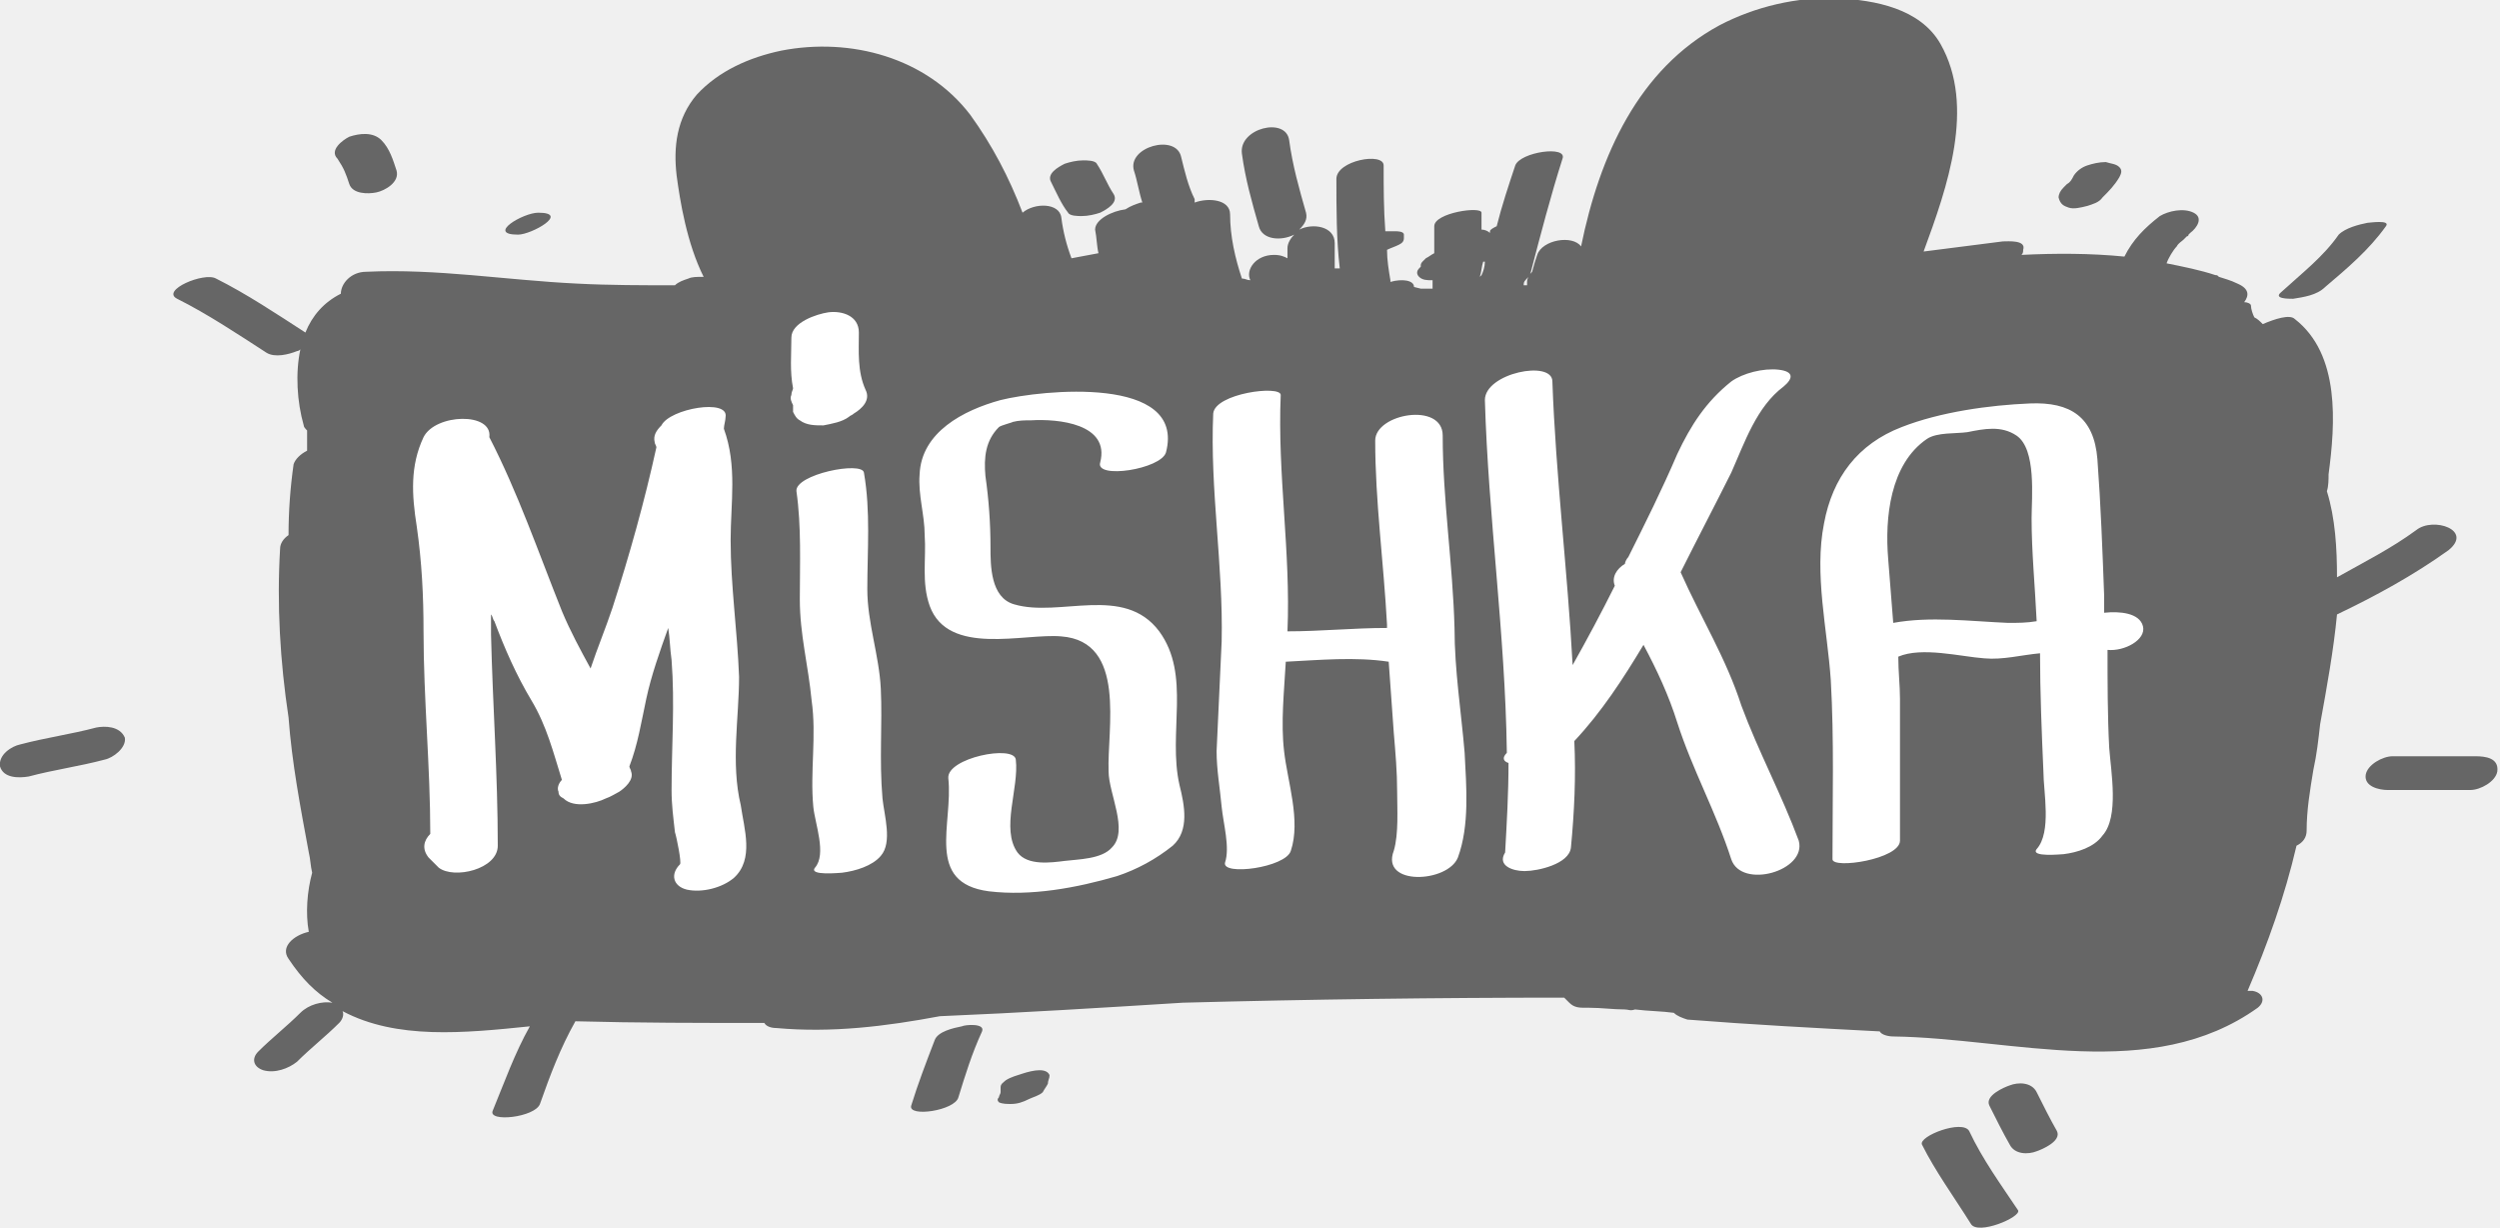
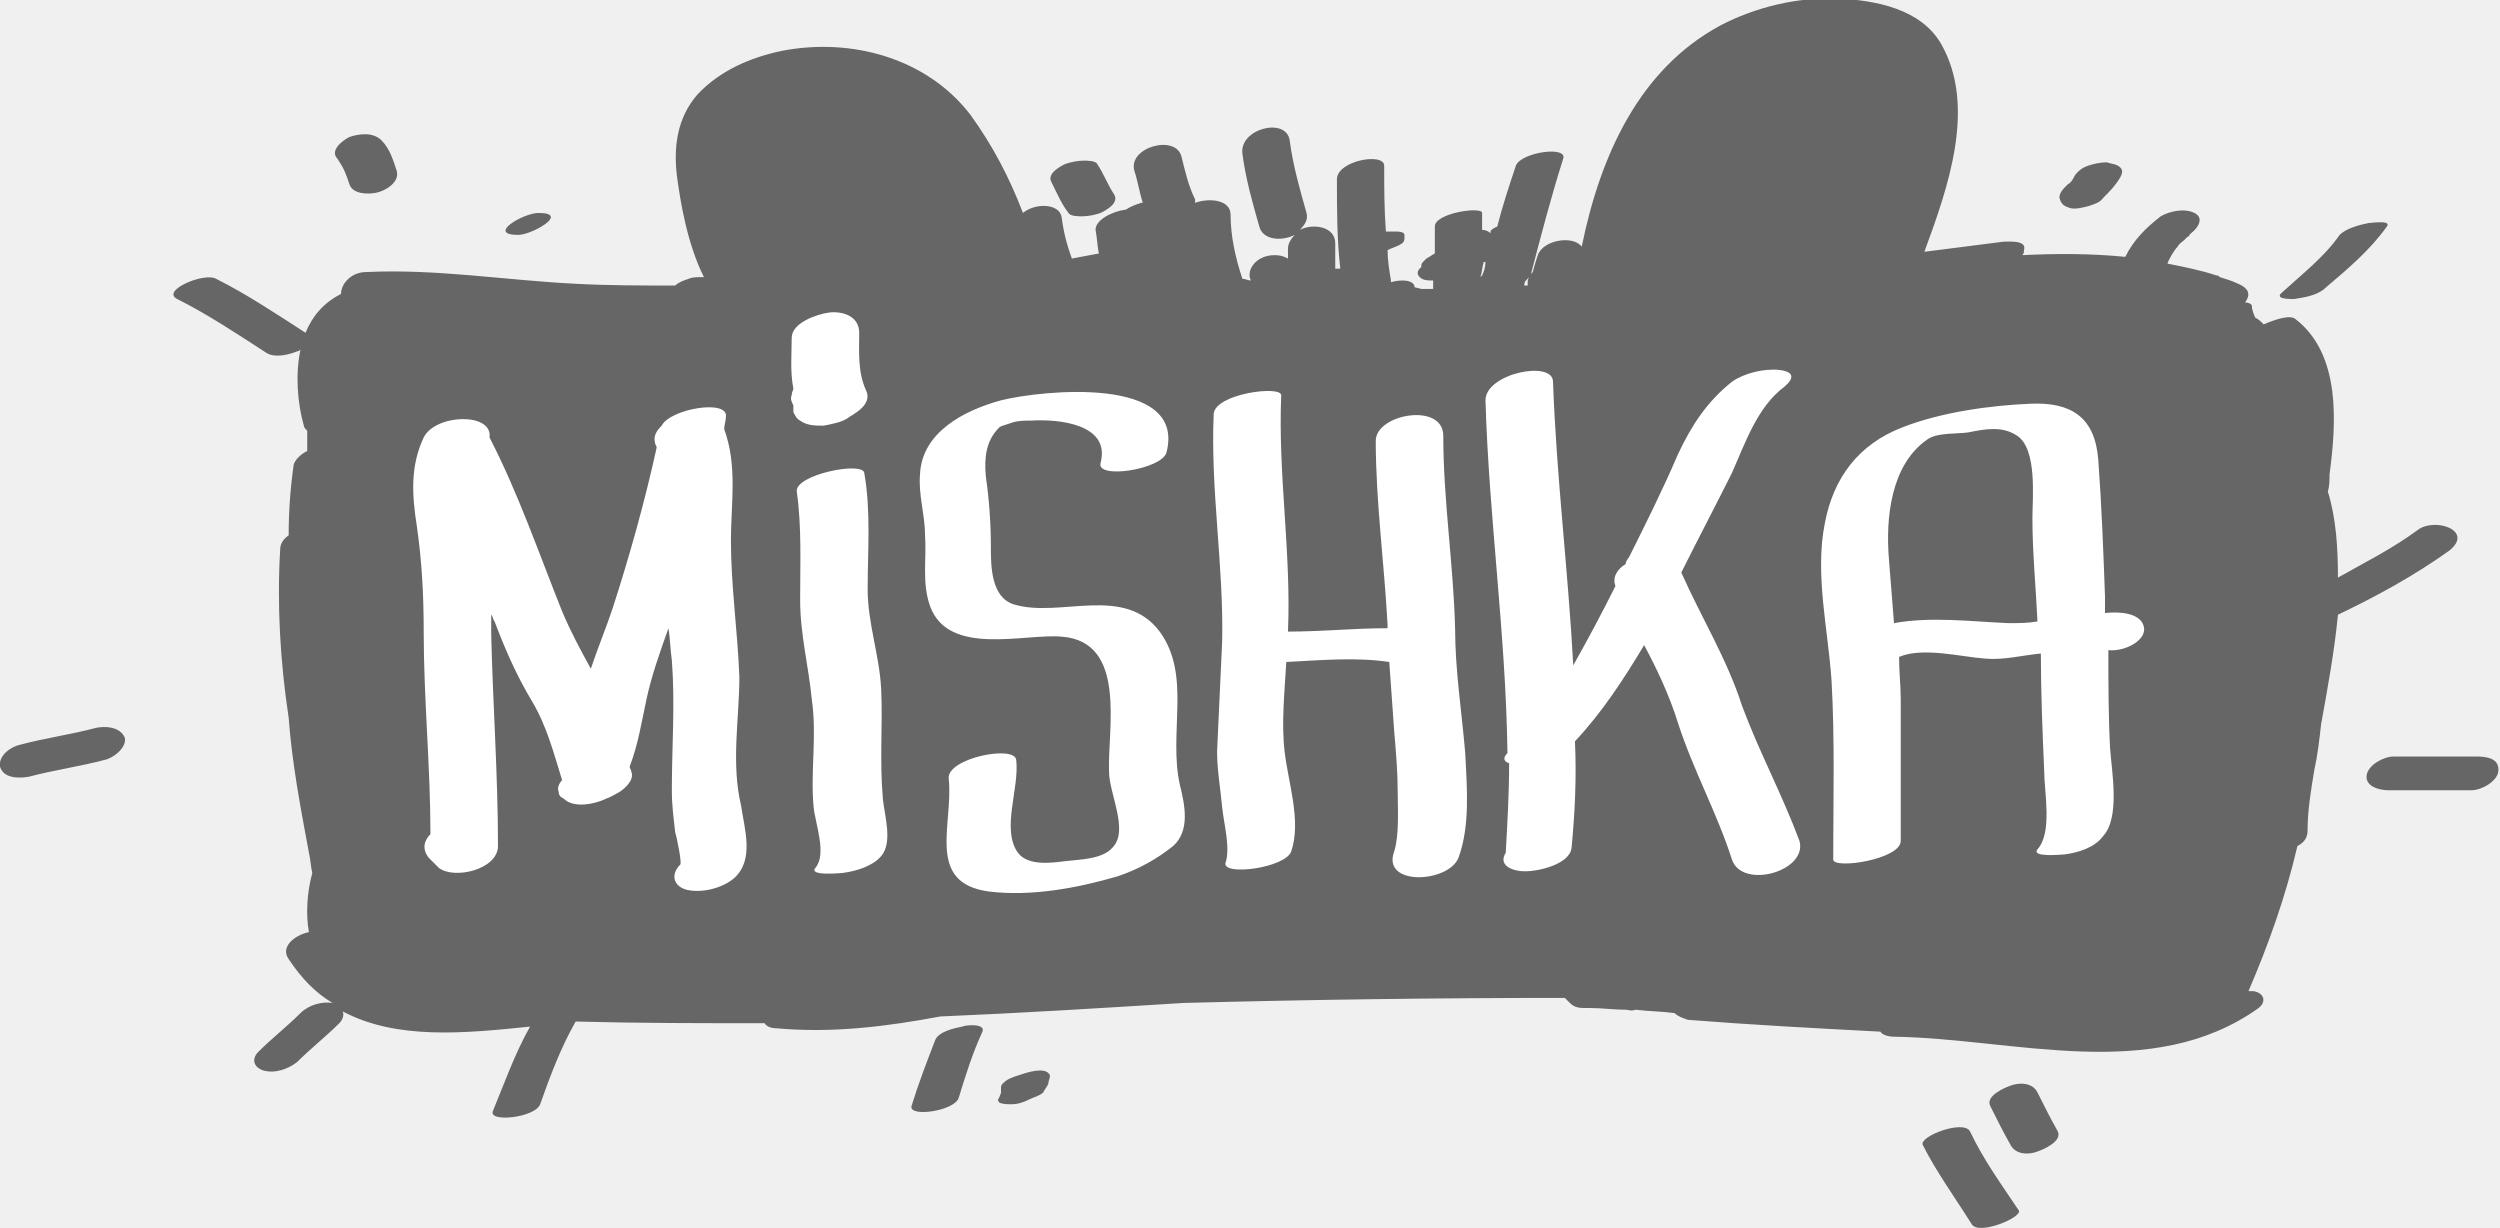
- <svg xmlns="http://www.w3.org/2000/svg" id="Слой_1" viewBox="-231 360.3 148.1 72.7">
+ <svg xmlns="http://www.w3.org/2000/svg" id="Слой_1" width="148.051px" height="72.707px" viewBox="-231 360.3 148.1 72.7">
  <style>.st0{fill:#666}.st1{fill:#FFF}</style>
  <g id="Layer_2">
    <path class="st0" d="M-87.8 391.7c-1.5 1.1-3.1 1.9-4.7 2.8 0-1.7-.1-3.5-.6-5.1.1-.3.1-.7.1-1 .4-3 .7-7.1-2-9.2-.3-.3-1.2 0-1.9.3-.2-.2-.3-.3-.5-.4-.1-.2-.2-.5-.2-.7 0-.1-.2-.2-.4-.2.3-.4.3-.8-.4-1.1-.4-.2-.8-.3-1.1-.4-.1-.1-.1-.1-.2-.1-.9-.3-1.9-.5-2.9-.7.1-.3.4-.8.6-1 .1-.2.3-.3.4-.4l.2-.2s.1 0 .1-.1l.1-.1c.4-.3.8-.9.2-1.2-.6-.3-1.5-.1-2 .2-.9.7-1.6 1.4-2.1 2.4-2-.2-4.1-.2-6.1-.1.1-.1.1-.2.1-.3.2-.6-.9-.5-1.2-.5-1.6.2-3.1.4-4.7.6 1.4-3.8 3.1-8.6 1-12.3-1.2-2.1-3.9-2.6-6.1-2.7-2.4-.1-4.9.5-7 1.6-4.8 2.6-7.1 7.7-8.2 13.1-.5-.7-2.3-.4-2.6.5-.1.3-.2.6-.3 1-.2.2-.3.4-.3.6v.2h-.2c0-.1 0-.2.1-.3.1-.1.2-.2.3-.4.6-2.3 1.2-4.6 1.9-6.8.3-.8-2.5-.4-2.8.4-.4 1.2-.8 2.4-1.1 3.6-.2.1-.4.2-.4.3v.1c-.1-.1-.3-.2-.5-.2v-1c0-.4-2.8 0-2.8.8v1.6c-.2.1-.3.2-.5.3l-.2.2c-.1.1-.1.2-.1.2v.1l-.1.1c-.1.1-.2.3 0 .5s.5.2.7.2h.1v.5h-.7l-.4-.1c0-.4-.7-.5-1.4-.3v-.1c-.1-.6-.2-1.2-.2-1.8.2-.1.5-.2.7-.3.2-.1.3-.2.3-.4v-.2c0-.2-.4-.2-.5-.2h-.6c-.1-1.3-.1-2.6-.1-3.9 0-.8-2.8-.3-2.8.8 0 1.8 0 3.6.2 5.3h-.3v-1.5c0-1-1.3-1.2-2.1-.8.3-.3.5-.6.4-1-.4-1.4-.8-2.8-1-4.3-.2-1.4-3-.7-2.8.8.2 1.5.6 2.9 1 4.3.2.8 1.3.9 2.1.5-.2.2-.4.5-.4.8v.6c-.2-.1-.4-.2-.8-.2-1.1 0-1.7.9-1.4 1.5-.2 0-.3-.1-.5-.1-.4-1.2-.7-2.5-.7-3.8 0-.9-1.3-1-2.1-.7v-.2c-.4-.8-.6-1.7-.8-2.5-.3-1.4-3.2-.6-2.8.8.2.6.3 1.3.5 1.9h-.1c-.3.1-.6.2-.9.4-.8.1-1.8.6-1.8 1.2.1.5.1 1 .2 1.4-.5.1-1.1.2-1.6.3-.3-.8-.5-1.6-.6-2.4-.1-.9-1.6-.9-2.3-.3-.8-2.1-1.8-4-3.1-5.8-2.6-3.4-7.1-4.6-11.2-3.8-1.9.4-3.7 1.2-5 2.6-1.2 1.4-1.4 3.1-1.2 4.8.2 1.5.6 4 1.6 6-.4 0-.7 0-.9.1-.3.1-.6.2-.8.4-1.9 0-3.9 0-5.8-.1-4.2-.2-8.3-.9-12.5-.7-.9 0-1.5.7-1.5 1.3-1 .5-1.7 1.3-2.1 2.3-1.7-1.1-3.5-2.3-5.3-3.2-.7-.4-3.3.7-2.3 1.2 1.8.9 3.6 2.1 5.3 3.2.5.3 1.3.1 1.8-.1 0 0 .1 0 .2-.1-.3 1.4-.2 3.1.2 4.5 0 .1.1.2.2.3v1.2c-.4.2-.7.5-.8.8-.2 1.4-.3 2.8-.3 4.2-.3.2-.5.5-.5.8-.2 3.3 0 6.7.5 10 .2 2.7.7 5.3 1.2 8 .1.4.1.8.2 1.2-.3 1.1-.4 2.4-.2 3.5-.9.2-1.7.9-1.2 1.6.8 1.2 1.6 2 2.6 2.6-.6-.1-1.4.1-1.9.6-.8.8-1.7 1.5-2.5 2.3-.4.4-.3.9.3 1.1.7.2 1.5-.1 2-.5.8-.8 1.7-1.5 2.5-2.3.2-.2.3-.5.2-.7 3.2 1.7 7.2 1.3 11.1.9-.9 1.6-1.5 3.3-2.2 5-.3.7 2.5.4 2.8-.4.6-1.7 1.2-3.3 2.1-4.9 3.7.1 7.5.1 11.2.1.1.2.4.3.7.3 3.3.3 6.5-.1 9.7-.7 4.8-.2 9.6-.5 14.4-.8 7.5-.2 15.1-.3 22.6-.3l.3.3c.3.3.6.3 1 .3h.2c.7 0 1.4.1 2.1.1.2 0 .3.1.6 0 .8.1 1.6.1 2.3.2.2.2.5.3.8.4 3.8.3 7.6.5 11.4.7.1.2.5.3.8.3 7.1.1 15.3 2.8 21.6-1.7.5-.4.3-.9-.3-1h-.3c1.2-2.8 2.2-5.6 2.9-8.6.4-.2.6-.5.6-.9 0-1.2.2-2.4.4-3.6.2-.9.3-1.8.4-2.7.4-2.2.8-4.4 1-6.5 2.3-1.1 4.5-2.3 6.6-3.8 1.5-1.2-.9-2-1.9-1.2zm-55.4-15.1l-.1.1c.1-.3.1-.6.2-.9h.1c0 .3-.1.6-.2.8z" />
    <path class="st0" d="M-167.7 372.9c.1.2.6.2.8.2.4 0 .8-.1 1.1-.2.4-.2 1.1-.6.8-1.1-.4-.6-.6-1.2-1-1.8-.1-.2-.6-.2-.8-.2-.4 0-.8.1-1.1.2-.4.2-1.1.6-.8 1.1.3.6.6 1.3 1 1.8zM-210.3 371.2c.2.6 1.1.6 1.6.5.5-.1 1.4-.6 1.2-1.3-.2-.6-.4-1.3-.9-1.8s-1.3-.4-1.9-.2c-.4.2-1.2.8-.7 1.3.4.6.5.9.7 1.5zM-200.3 374.2c.8 0 3.1-1.3 1.2-1.3-.9 0-3.1 1.3-1.2 1.3zM-108.4 372.6c.3.1.7 0 1.1-.1.3-.1.7-.2.9-.5.4-.4.7-.7 1-1.2.1-.2.2-.4 0-.6-.2-.2-.5-.2-.8-.3-.4 0-.8.1-1.1.2-.3.1-.6.3-.8.6-.1.2-.2.4-.4.5l-.2.2c-.2.2-.3.4-.3.6.1.4.3.5.6.6zM-95.1 378c.6-.1 1.4-.2 1.9-.7 1.3-1.1 2.6-2.2 3.6-3.6.3-.4-1-.2-1.1-.2-.5.1-1.3.3-1.7.7-.9 1.3-2.2 2.3-3.4 3.4-.5.4.4.4.7.4zM-84.3 405.1h-4.9c-.6 0-1.5.5-1.6 1.1-.1.7.8.9 1.3.9h4.9c.6 0 1.5-.5 1.6-1.1.1-.8-.7-.9-1.3-.9zM-174 421.1c-.5.1-1.4.3-1.6.8-.5 1.3-1 2.6-1.4 3.9-.2.7 2.6.3 2.8-.5.4-1.3.8-2.6 1.4-3.9.2-.5-1-.4-1.2-.3zM-169.4 423.7c-.3 0-.7.1-1 .2-.3.1-.7.2-1 .4-.1.1-.3.2-.3.4v.3c0 .1-.1.2-.1.3-.1.1-.1.2 0 .3.2.1.5.1.7.1.4 0 .7-.1 1.1-.3.2-.1.6-.2.8-.4.1-.2.2-.3.3-.5 0-.2.1-.3.1-.5-.1-.3-.5-.3-.6-.3zM-114.3 427.3c-.4-.7-3 .3-2.8.8.8 1.6 1.9 3.1 2.9 4.7.4.7 3-.4 2.8-.8-1-1.5-2.1-3-2.9-4.7zM-110.3 425c-.3-.6-1.1-.6-1.6-.4-.3.1-1.5.6-1.2 1.2.4.8.8 1.6 1.2 2.3.3.6 1.1.6 1.6.4.3-.1 1.5-.6 1.2-1.2-.4-.7-.8-1.5-1.2-2.3zM-225.3 403.4c-1.5.4-3 .6-4.5 1-.5.1-1.3.6-1.2 1.3.2.7 1.1.7 1.7.6 1.5-.4 3-.6 4.5-1 .5-.1 1.3-.7 1.2-1.3-.3-.7-1.2-.7-1.7-.6z" />
  </g>
  <g id="Layer_1">
    <path class="st1" d="M-187.2 400.4c-.1-2.7-.5-5.4-.5-8.1 0-2.2.4-4.4-.4-6.6 0-.2.1-.5.1-.7.2-1.1-3.3-.5-3.8.5-.3.3-.5.6-.4 1 0 .1.1.2.1.3-.7 3.2-1.6 6.4-2.6 9.5-.4 1.2-.9 2.4-1.3 3.6-.6-1.1-1.2-2.2-1.7-3.4-1.4-3.5-2.6-7-4.3-10.3.2-1.5-3.2-1.4-3.9 0-.8 1.7-.7 3.4-.4 5.3.3 2.1.4 4.1.4 6.2 0 4 .4 8 .4 12-.4.4-.5.9-.1 1.4l.6.6c.9.7 3.5.1 3.5-1.3 0-4.2-.3-8.3-.4-12.5v-1.2c.1.1.1.3.2.4.6 1.6 1.3 3.2 2.2 4.7.9 1.5 1.3 3.1 1.8 4.7-.2.2-.3.5-.2.7 0 .2.1.3.3.4.6.6 1.9.3 2.5 0 .3-.1.6-.3.8-.4.3-.2.9-.7.7-1.2 0-.1-.1-.2-.1-.3.5-1.3.7-2.6 1-4 .3-1.4.8-2.8 1.3-4.2.1.6.1 1.2.2 1.9.2 2.6 0 5.1 0 7.7 0 .9.1 1.6.2 2.5.1.3.4 1.8.3 1.9-.6.6-.4 1.3.4 1.5.9.2 2.1-.1 2.8-.7 1.2-1.1.6-2.9.4-4.3-.6-2.5-.1-5.2-.1-7.6zM-178.8 401.1c-.1-2-.8-3.9-.8-5.9 0-2.3.2-4.6-.2-6.9-.1-.7-4.1.1-4 1.1.3 2.1.2 4.3.2 6.4 0 2.1.5 3.9.7 6 .3 2.1-.1 4.2.1 6.3.1 1 .8 2.8.1 3.6-.4.5 1.5.3 1.6.3.8-.1 1.8-.4 2.3-1 .7-.8.2-2.4.1-3.4-.2-2.3 0-4.4-.1-6.5zM-162.3 397.7c-2.1-2.8-5.9-.8-8.6-1.6-1.4-.4-1.4-2.3-1.4-3.4 0-1.4-.1-2.8-.3-4.2-.1-1.1 0-2.1.8-2.9.1-.1.9-.3.8-.3.4-.1.7-.1 1.1-.1 1.6-.1 4.7.2 4.1 2.5-.3 1 3.6.4 3.9-.6 1.2-4.6-7.4-3.7-9.8-3.1-2.2.6-4.7 1.9-4.8 4.4-.1 1.2.3 2.4.3 3.6.1 1.4-.2 2.8.3 4.2 1.1 3 5.6 1.6 7.8 1.8 3.9.3 2.7 5.5 2.8 8 0 1.3 1.2 3.5.2 4.5-.6.7-2 .7-2.8.8-.8.1-2.2.3-2.8-.5-1-1.4.1-3.8-.1-5.5-.1-.9-4.1-.1-4 1.1.3 2.7-1.4 6.2 2.4 6.7 2.5.3 5.2-.2 7.6-.9 1.2-.4 2.3-1 3.3-1.8 1-.9.7-2.4.4-3.6-.7-3.1.7-6.5-1.2-9.1zM-144.8 397.5c-.1-3.8-.7-7.6-.7-11.4 0-2-4-1.3-4 .3 0 3.6.5 7.2.7 10.9v.2c-2 0-3.9.2-5.9.2.2-4.7-.6-9.3-.4-14 0-.6-3.9-.1-4 1.1-.2 4.5.6 9 .5 13.5-.1 2.2-.2 4.3-.3 6.5 0 1.1.2 2.2.3 3.3.1 1 .5 2.4.2 3.3-.2.8 3.6.3 3.9-.7.6-1.8-.2-4.1-.4-5.9-.2-1.7 0-3.5.1-5.3 2-.1 4.1-.3 6.1 0l.3 4.2c.1 1.2.2 2.3.2 3.5 0 1 .1 2.5-.2 3.5-.8 2.1 3.2 1.9 3.8.4.7-1.9.5-4.2.4-6.2-.2-2.4-.6-4.9-.6-7.4zM-127.8 402.1c-.9-2.8-2.4-5.2-3.6-7.9 1-2 2-3.9 3-5.9.8-1.8 1.5-3.9 3.1-5.1.6-.5.6-.9-.3-1-.9-.1-2.1.2-2.8.7-1.5 1.2-2.4 2.6-3.2 4.3-.9 2.1-1.9 4.1-2.9 6.1-.1.1-.2.3-.2.4-.5.3-.8.8-.6 1.3-.8 1.6-1.6 3.1-2.5 4.7-.3-5.6-1-11.2-1.2-16.8 0-1.3-4-.5-4 1.1.2 6.9 1.2 13.8 1.3 20.8v.1c-.3.3-.2.5.1.6 0 1.8-.1 3.5-.2 5.3-.5.8.5 1.1 1.1 1.1h.1c.7 0 2.6-.4 2.7-1.4.2-2.1.3-4.2.2-6.3 1.6-1.7 2.9-3.7 4.1-5.7.8 1.5 1.5 3 2 4.6.9 2.8 2.3 5.3 3.2 8.1.6 1.8 4.5.7 4-1.1-1-2.7-2.4-5.3-3.4-8zM-104 397.4c-.2-.8-1.4-.9-2.3-.8v-1c-.1-2.7-.2-5.4-.4-8.1-.2-2.5-1.6-3.4-4-3.3-2.4.1-5.3.5-7.6 1.4-2.6 1-4.1 3-4.6 5.7-.6 3 .2 6.3.4 9.3.2 3.5.1 7.1.1 10.6 0 .6 4 0 4-1.1v-8.4c0-.8-.1-1.6-.1-2.5 1.4-.6 3.7 0 5.1.1 1.1.1 2.2-.2 3.3-.3 0 2.3.1 4.7.2 7 0 1.2.5 3.6-.4 4.6-.4.5 1.5.3 1.6.3.8-.1 1.8-.4 2.3-1.1 1-1.1.5-3.8.4-5.2-.1-1.9-.1-3.9-.1-5.8 1 .1 2.3-.6 2.1-1.4zm-14.8-.2c-.1-1.3-.2-2.5-.3-3.8-.2-2.4.1-5.6 2.3-7.1.6-.4 1.7-.3 2.4-.4 1-.2 2-.4 2.9.2 1.2.8.9 3.7.9 4.9 0 2 .2 4 .3 6.1-.6.1-1.1.1-1.7.1-2.3-.1-4.6-.4-6.8 0zM-182.2 385.5c.5-.1 1.1-.2 1.5-.5.1-.1.2-.1.3-.2.5-.3 1-.8.7-1.4-.5-1.1-.4-2.3-.4-3.4 0-1-1-1.3-1.8-1.2-.7.1-2.2.6-2.2 1.5 0 1-.1 2 .1 3 0 .1-.1.2-.1.4-.1.2 0 .4.1.6v.4c.1.2.2.4.4.5.4.3.9.3 1.4.3z" />
  </g>
</svg>
